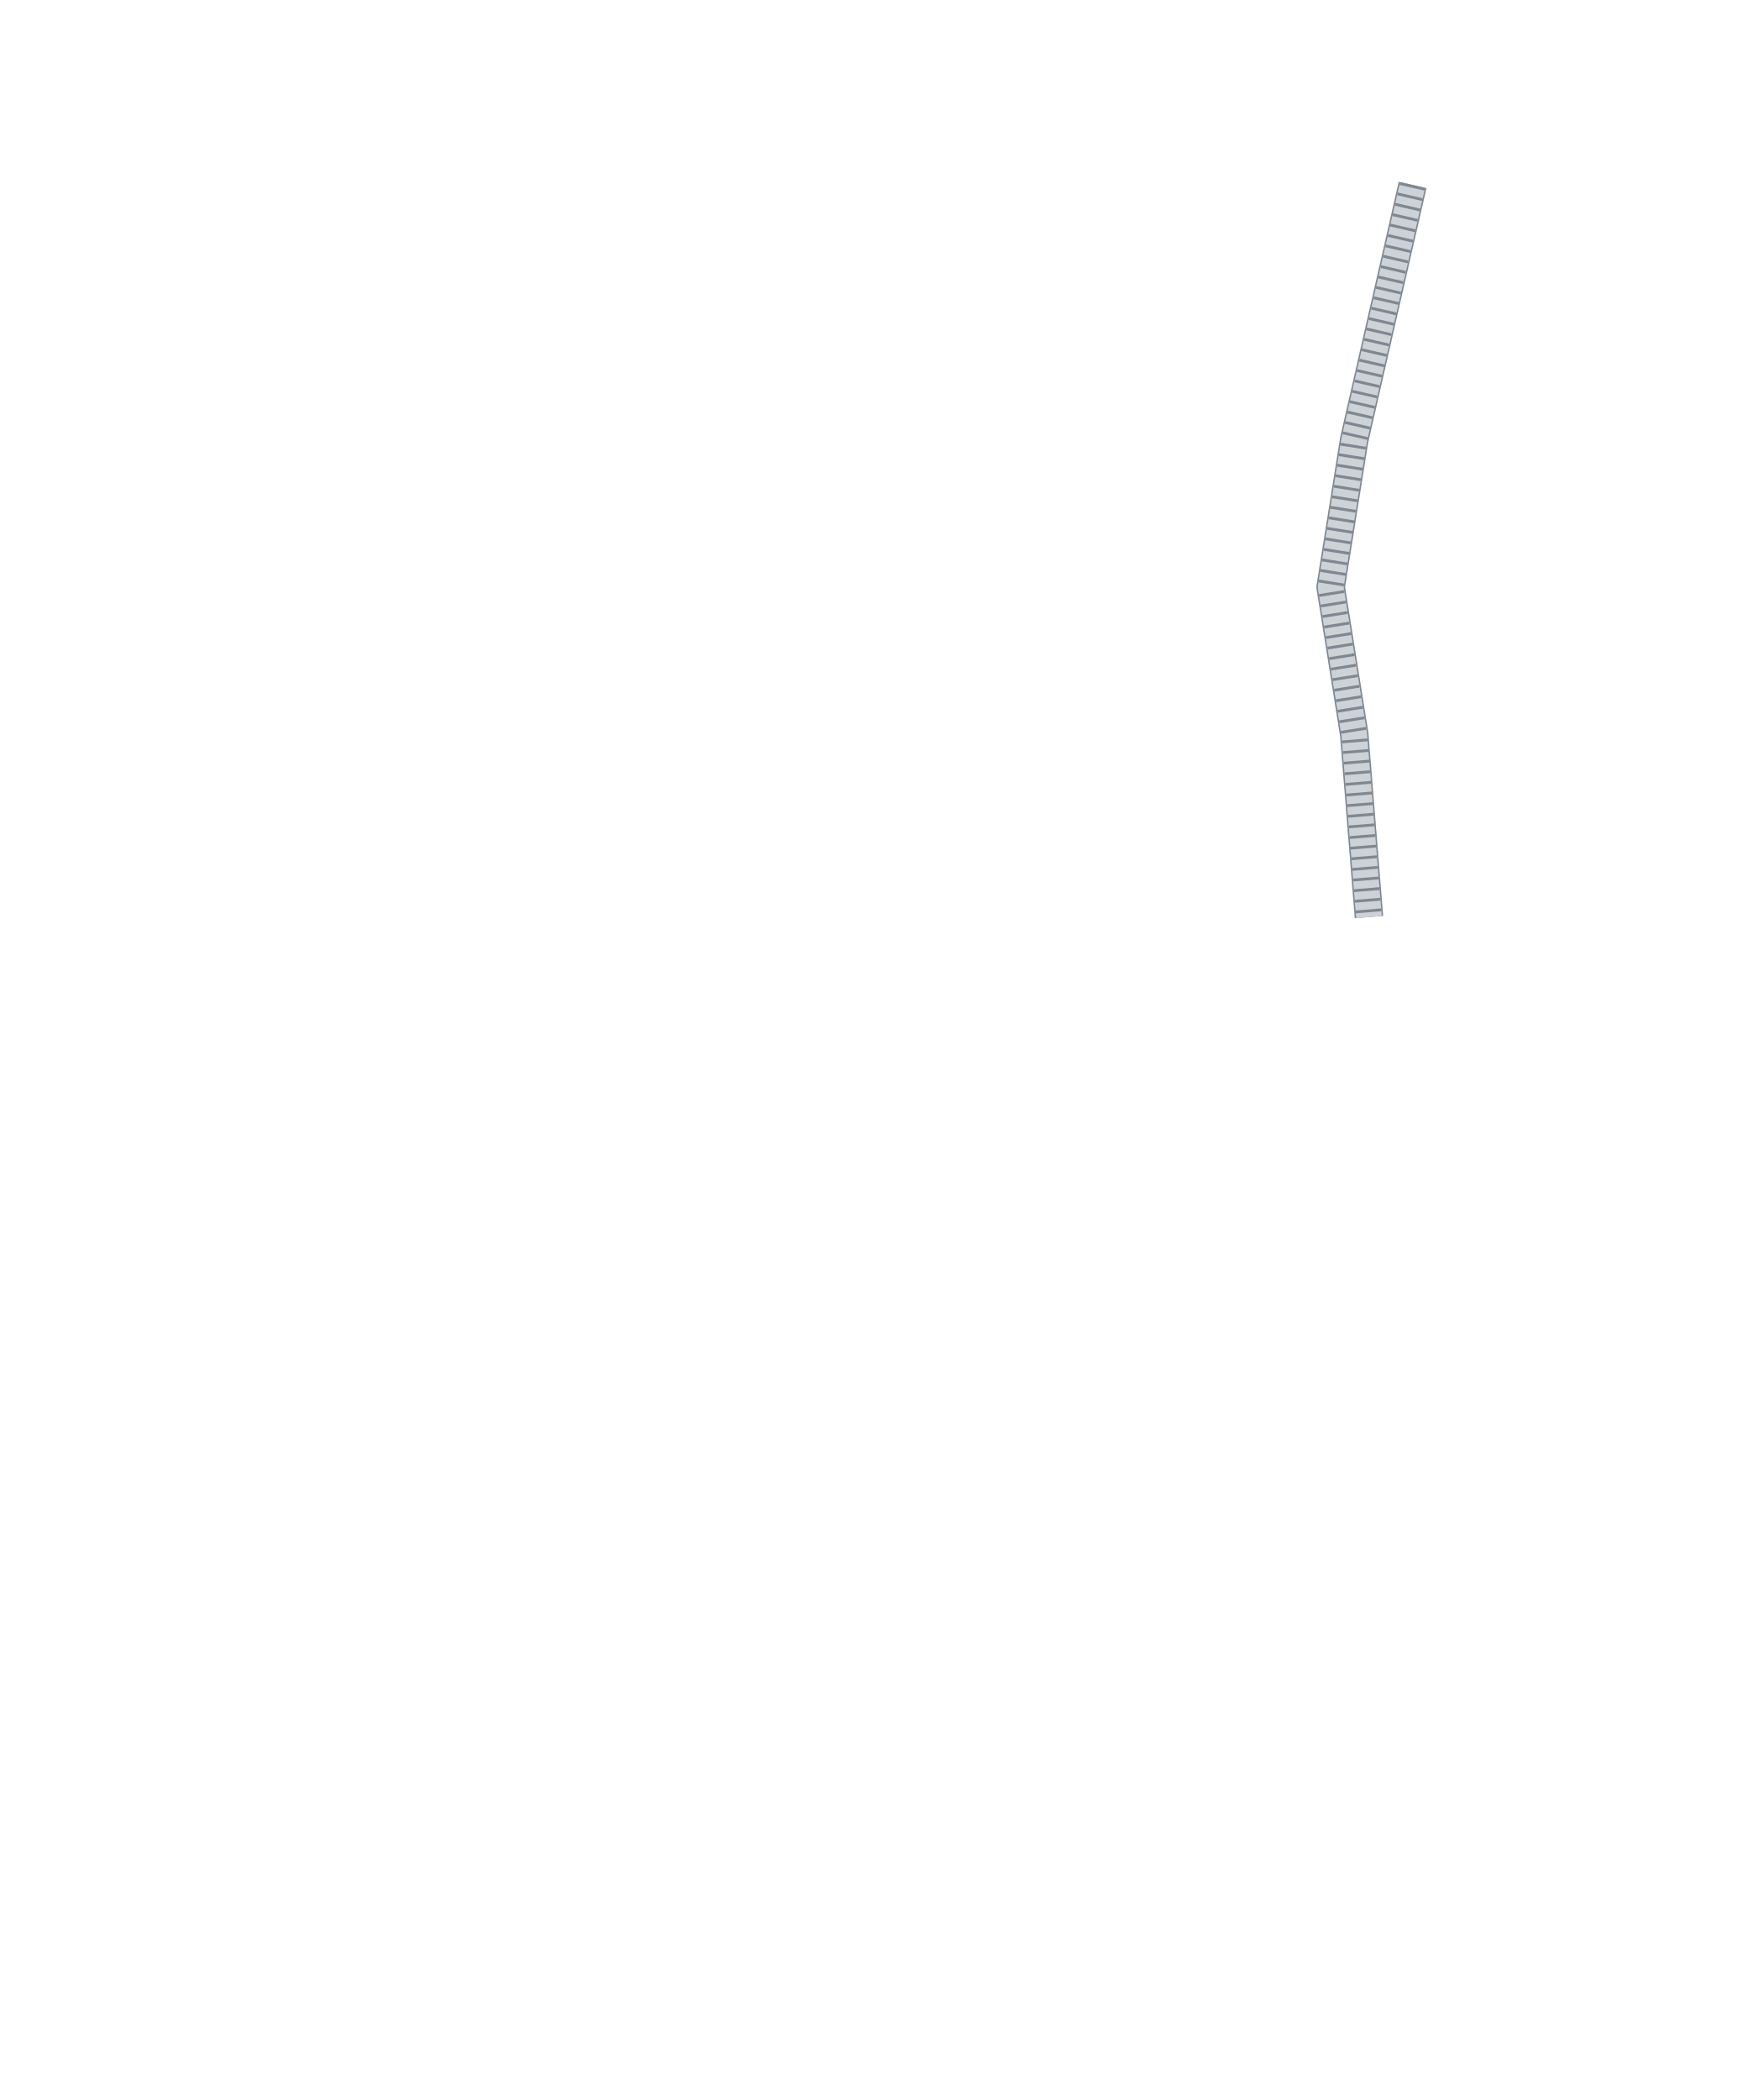
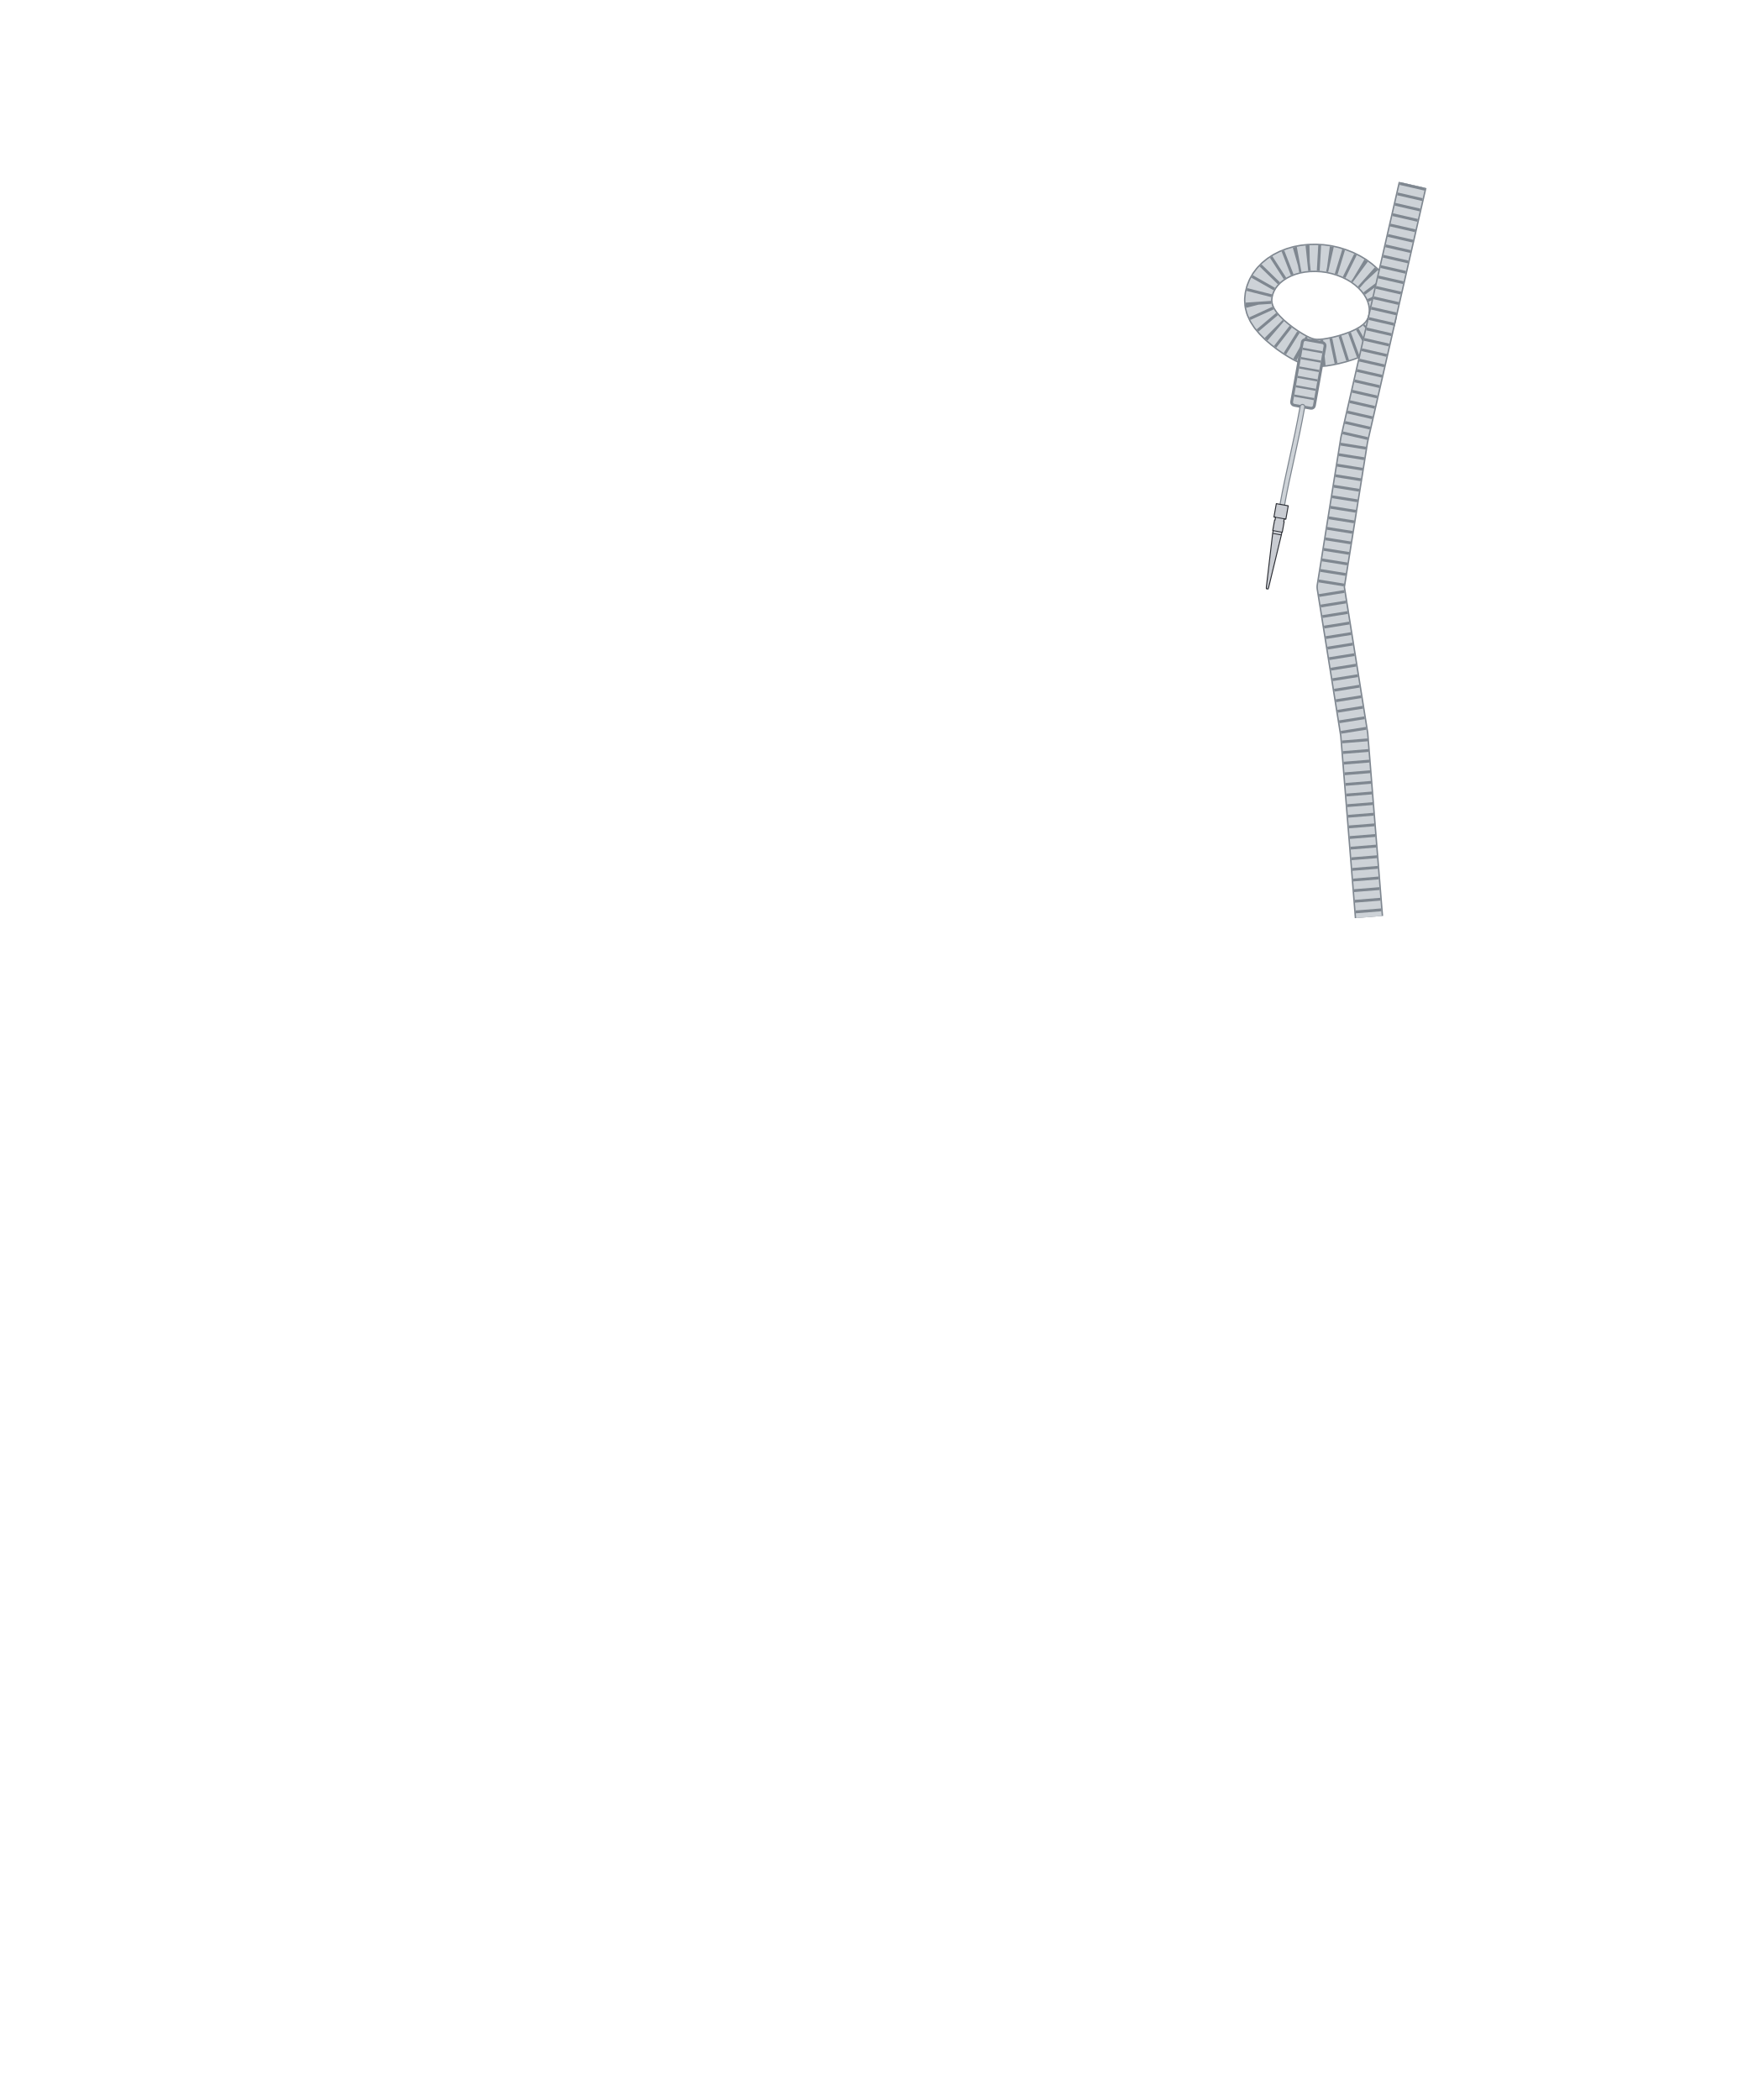
<svg xmlns="http://www.w3.org/2000/svg" width="24.388in" height="29.476in" viewBox="0 0 2438.83 2947.56" data-asset-id="garment-semiformal-class-a-coat-female-cord-aide-de-camp" data-source="original" data-units="0.01in">
  <defs>
    <linearGradient id="garment-semiformal-class-a-coat-female-cord-aide-de-camp__coatShade" gradientUnits="userSpaceOnUse" x1="-12" y1="0" x2="12" y2="0">
      <stop offset="0" stop-color="#000" stop-opacity=".30" />
      <stop offset=".12" stop-color="#000" stop-opacity=".08" />
      <stop offset=".3" stop-color="#000" stop-opacity="0" />
      <stop offset=".7" stop-color="#000" stop-opacity="0" />
      <stop offset=".88" stop-color="#000" stop-opacity=".08" />
      <stop offset="1" stop-color="#000" stop-opacity=".30" />
    </linearGradient>
    <linearGradient id="garment-semiformal-class-a-coat-female-cord-aide-de-camp__collarIn" x1="0" y1="0" x2="0" y2="1">
      <stop offset="0" stop-color="#7e8bb8" />
      <stop offset="1" stop-color="#b3bcdc" />
    </linearGradient>
    <linearGradient id="garment-semiformal-class-a-coat-female-cord-aide-de-camp__topLight" x1="0" y1="0" x2="0" y2="1">
      <stop offset="0" stop-color="#fff" stop-opacity=".10" />
      <stop offset="1" stop-color="#fff" stop-opacity="0" />
    </linearGradient>
    <radialGradient id="garment-semiformal-class-a-coat-female-cord-aide-de-camp__btn" cx=".4" cy=".35" r=".8">
      <stop offset="0" stop-color="#ffffff" />
      <stop offset=".6" stop-color="#cfd3da" />
      <stop offset="1" stop-color="#8d939e" />
    </radialGradient>
    <linearGradient id="garment-semiformal-class-a-coat-female-cord-aide-de-camp__plate" x1="0" y1="0" x2="0" y2="1">
      <stop offset="0" stop-color="#e4e6ea" />
      <stop offset="1" stop-color="#a9aeb8" />
    </linearGradient>
  </defs>
  <g id="garment-semiformal-class-a-coat-female-cord-aide-de-camp__art" transform="translate(1219.416 21.560) scale(88.000)">
+     <g id="garment-semiformal-class-a-coat-female-cord-aide-de-camp__aiguillette" transform="translate(8.192 4.809) scale(1.136) rotate(10.161)">
+       <g id="garment-semiformal-class-a-coat-female-cord-aide-de-camp__aiguillette-loop">
+         <path d="M-0.882,0.666L-0.938,0.662L-0.997,0.651L-1.061,0.633L-1.131,0.608L-1.208,0.577L-1.291,0.539L-1.375,0.495L-1.459,0.446L-1.538,0.391L-1.608,0.333L-1.666,0.271L-1.711,0.206L-1.742,0.138L-1.759,0.070L-1.764,0.000L-1.759,-0.070L-1.745,-0.138L-1.721,-0.206L-1.688,-0.271L-1.646,-0.333L-1.596,-0.391L-1.537,-0.446L-1.472,-0.495L-1.400,-0.539L-1.323,-0.577L-1.241,-0.608L-1.155,-0.633L-1.065,-0.651L-0.974,-0.662L-0.882,-0.666L-0.790,-0.662L-0.699,-0.651L-0.609,-0.633L-0.523,-0.608L-0.441,-0.577L-0.364,-0.539L-0.292,-0.495L-0.227,-0.446L-0.168,-0.391L-0.118,-0.333L-0.076,-0.271L-0.043,-0.206L-0.019,-0.138L-0.005,-0.070L0.000,-0.000L-0.005,0.070L-0.022,0.138L-0.053,0.206L-0.098,0.271L-0.156,0.333L-0.226,0.391L-0.305,0.446L-0.389,0.495L-0.473,0.539L-0.556,0.577L-0.633,0.608L-0.703,0.633L-0.767,0.651L-0.826,0.662L-0.882,0.666" fill="none" stroke="#7f8790" stroke-width="0.400" stroke-linejoin="round" stroke-linecap="round" />
+         <path d="M-0.882,0.666L-0.938,0.662L-0.997,0.651L-1.061,0.633L-1.131,0.608L-1.208,0.577L-1.291,0.539L-1.375,0.495L-1.459,0.446L-1.538,0.391L-1.608,0.333L-1.666,0.271L-1.711,0.206L-1.742,0.138L-1.759,0.070L-1.764,0.000L-1.759,-0.070L-1.745,-0.138L-1.721,-0.206L-1.688,-0.271L-1.646,-0.333L-1.596,-0.391L-1.537,-0.446L-1.472,-0.495L-1.400,-0.539L-1.323,-0.577L-1.241,-0.608L-1.155,-0.633L-1.065,-0.651L-0.974,-0.662L-0.882,-0.666L-0.790,-0.662L-0.699,-0.651L-0.609,-0.633L-0.523,-0.608L-0.441,-0.577L-0.364,-0.539L-0.292,-0.495L-0.227,-0.446L-0.168,-0.391L-0.118,-0.333L-0.076,-0.271L-0.043,-0.206L-0.019,-0.138L-0.005,-0.070L0.000,-0.000L-0.005,0.070L-0.022,0.138L-0.053,0.206L-0.098,0.271L-0.156,0.333L-0.226,0.391L-0.305,0.446L-0.389,0.495L-0.473,0.539L-0.556,0.577L-0.633,0.608L-0.703,0.633L-0.767,0.651L-0.826,0.662L-0.882,0.666" fill="none" stroke="#cdd2d7" stroke-width="0.360" stroke-linejoin="round" stroke-linecap="round" />
+         <path d="M-0.882,0.666L-0.938,0.662L-0.997,0.651L-1.061,0.633L-1.131,0.608L-1.208,0.577L-1.291,0.539L-1.375,0.495L-1.459,0.446L-1.538,0.391L-1.608,0.333L-1.666,0.271L-1.711,0.206L-1.742,0.138L-1.759,0.070L-1.764,0.000L-1.759,-0.070L-1.745,-0.138L-1.721,-0.206L-1.688,-0.271L-1.646,-0.333L-1.596,-0.391L-1.537,-0.446L-1.472,-0.495L-1.400,-0.539L-1.323,-0.577L-1.241,-0.608L-1.155,-0.633L-1.065,-0.651L-0.974,-0.662L-0.882,-0.666L-0.790,-0.662L-0.699,-0.651L-0.609,-0.633L-0.523,-0.608L-0.441,-0.577L-0.364,-0.539L-0.292,-0.495L-0.227,-0.446L-0.168,-0.391L-0.118,-0.333L-0.076,-0.271L-0.043,-0.206L-0.019,-0.138L-0.005,-0.070L0.000,-0.000L-0.005,0.070L-0.022,0.138L-0.053,0.206L-0.098,0.271L-0.156,0.333L-0.226,0.391L-0.305,0.446L-0.389,0.495L-0.473,0.539L-0.556,0.577L-0.633,0.608L-0.703,0.633L-0.767,0.651L-0.826,0.662L-0.882,0.666" fill="none" stroke="#7f8790" stroke-width="0.360" stroke-dasharray="0.040 0.110" stroke-linejoin="round" stroke-linecap="butt" />
+       </g>
+     </g>
    <g id="garment-semiformal-class-a-coat-female-cord-aide-de-camp__cord">
      <path id="garment-semiformal-class-a-coat-female-cord-aide-de-camp__cord-path" d="M8.674,2.705L7.743,6.768L7.367,9.118L7.743,11.468L7.978,14.382" fill="none" stroke="#7f8790" stroke-width="0.455" stroke-linejoin="round" stroke-linecap="butt" />
      <path d="M8.674,2.705L7.743,6.768L7.367,9.118L7.743,11.468L7.978,14.382" fill="none" stroke="#cdd2d7" stroke-width="0.409" stroke-linejoin="round" stroke-linecap="butt" />
      <path d="M8.674,2.705L7.743,6.768L7.367,9.118L7.743,11.468L7.978,14.382" fill="none" stroke="#7f8790" stroke-width="0.409" stroke-dasharray="0.045 0.125" stroke-linejoin="round" stroke-linecap="butt" />
    </g>
+     <g id="garment-semiformal-class-a-coat-female-cord-aide-de-camp__aiguillette-hang" transform="translate(8.192 4.809) scale(1.136) rotate(10.161)">
+       <g id="garment-semiformal-class-a-coat-female-cord-aide-de-camp__aiguillette-whipping" transform="translate(-0.882 0.666) rotate(0.000)">
+         <rect x="-0.162" y="-0.162" width="0.324" height="0.936" rx="0.043" fill="#cdd2d7" stroke="#7f8790" stroke-width="0.040" />
+         <path d="M-0.142,-0.028L0.142,-0.028" stroke="#7f8790" stroke-width="0.030" fill="none" />
+         <path d="M-0.142,0.105L0.142,0.105" stroke="#7f8790" stroke-width="0.030" fill="none" />
+         <path d="M-0.142,0.239L0.142,0.239" stroke="#7f8790" stroke-width="0.030" fill="none" />
+         <path d="M-0.142,0.373L0.142,0.373" stroke="#7f8790" stroke-width="0.030" fill="none" />
+         <path d="M-0.142,0.507L0.142,0.507" stroke="#7f8790" stroke-width="0.030" fill="none" />
+         <path d="M-0.142,0.640L0.142,0.640" stroke="#7f8790" stroke-width="0.030" fill="none" />
+       </g>
+       <g id="garment-semiformal-class-a-coat-female-cord-aide-de-camp__aiguillette-cord">
+         <path d="M-0.882,1.440C-0.882,1.980 -0.918,2.376 -0.918,2.844" fill="none" stroke="#7f8790" stroke-width="0.080" stroke-linecap="round" />
+         <path d="M-0.882,1.440C-0.882,1.980 -0.918,2.376 -0.918,2.844" fill="none" stroke="#cdd2d7" stroke-width="0.050" stroke-linecap="round" />
+       </g>
+       <g id="garment-semiformal-class-a-coat-female-cord-aide-de-camp__aiguillette-tip">
+         <path d="M-1.003,2.844L-1.003,3.034L-0.980,3.034L-0.980,3.074L-0.986,3.074L-0.986,3.224L-0.980,3.224L-0.980,3.264L-0.934,4.024L-0.930,4.044L-0.906,4.044L-0.902,4.024L-0.856,3.264L-0.856,3.224L-0.850,3.224L-0.850,3.074L-0.856,3.074L-0.856,3.034L-0.833,3.034L-0.833,2.844Z" fill="#c9ccd2" stroke="#2e3036" stroke-width="0.014" stroke-linejoin="round" />
+         <path d="M-1.003,3.034L-0.833,3.034M-0.986,3.224L-0.850,3.224M-0.980,3.264L-0.856,3.264" stroke="#2e3036" stroke-width="0.012" fill="none" />
+       </g>
+     </g>
  </g>
</svg>
